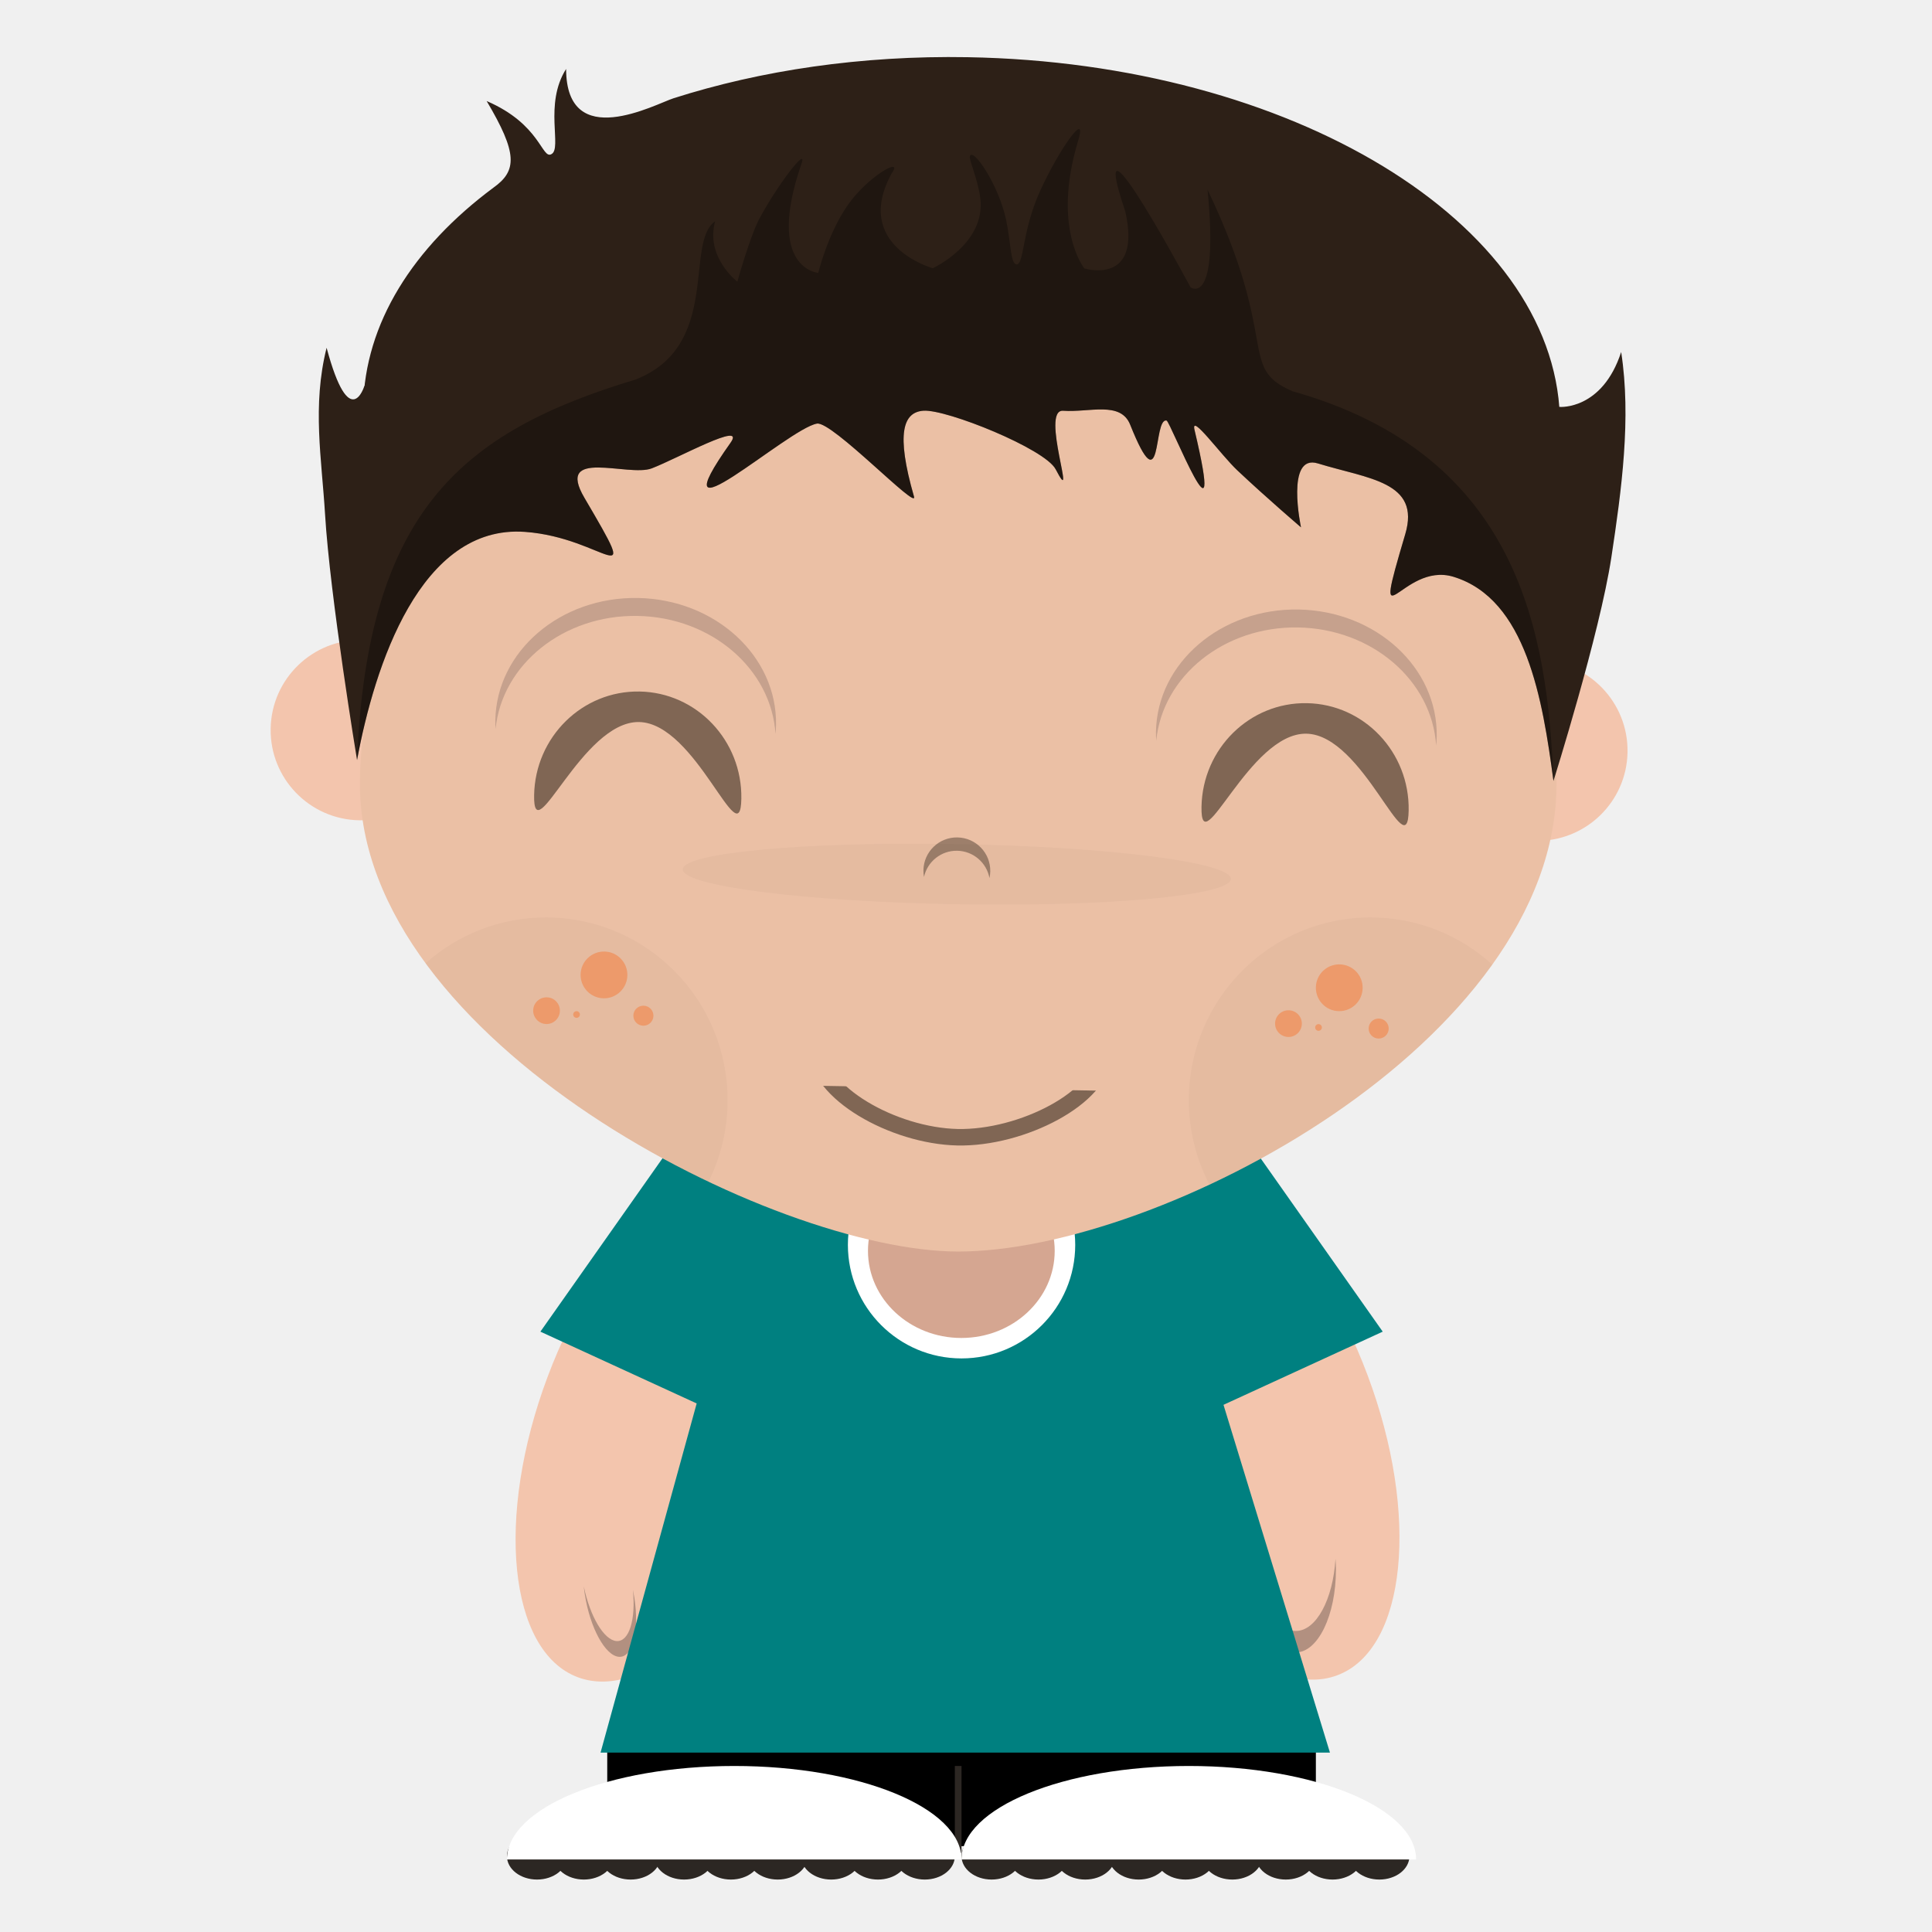
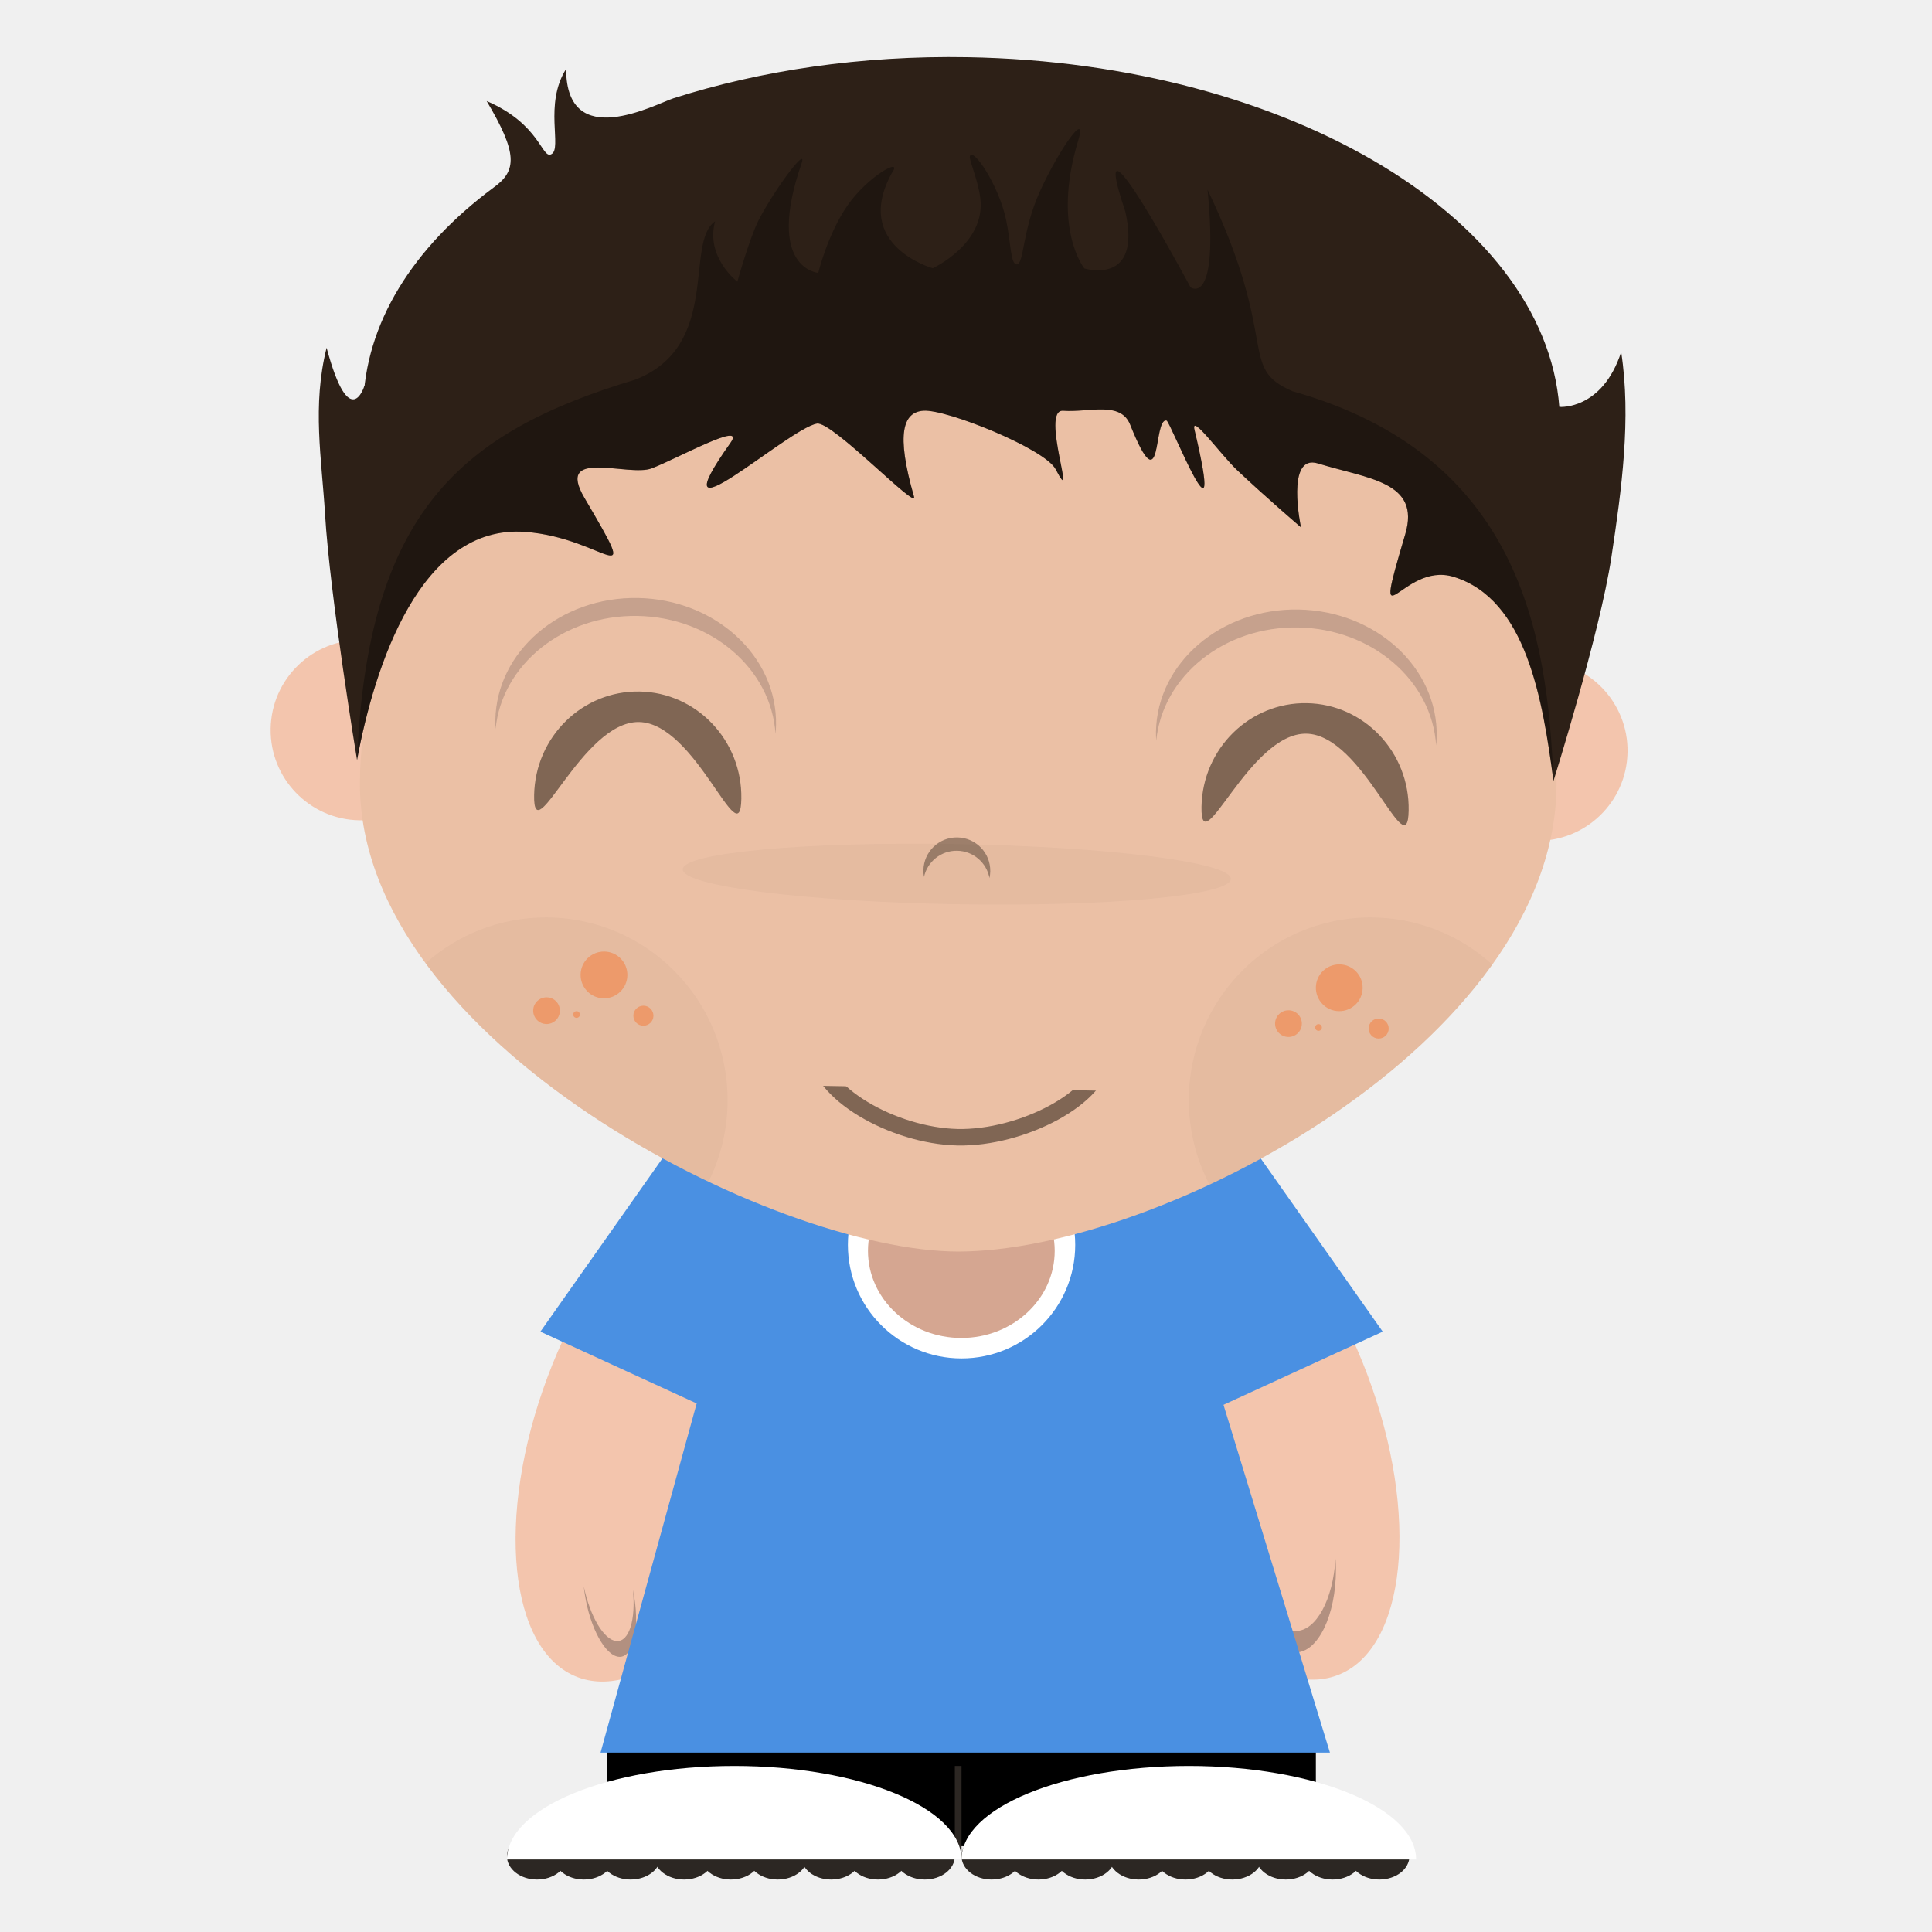
<svg xmlns="http://www.w3.org/2000/svg" width="480mm" height="480mm" viewBox="0 0 1700.787 1700.787" id="svg5685" version="1.1">
  <defs id="defs5687" />
  <g id="layer1" transform="translate(0,648.4252)">
    <rect style="opacity:1;fill:#f0f0f0;fill-opacity:1;stroke:none;stroke-width:8.573;stroke-linecap:square;stroke-linejoin:round;stroke-miterlimit:4;stroke-dasharray:none;stroke-opacity:1" id="rect6601" width="1700" height="1700" x="0" y="-647.638" rx="16.055" />
    <g id="g6536" transform="matrix(1.693735,0,0,1.693735,202.5018,-688.3494)">
      <g id="g6443">
        <path d="m 279.44,631.904 c 35.95,13.457 43.003,83.309 15.732,156.054 C 267.933,860.703 216.674,908.777 180.756,895.32 144.806,881.863 137.753,811.979 165.024,739.266 192.263,666.521 243.523,618.447 279.44,631.904 Z m 0,0" id="bezier2-3" style="fill:#f3c5ad;stroke:none" />
        <path d="m 196.058,927.534 0,55.583 368.309,0 0,-55.583 -368.309,0 z m 0,0" id="bezier-0" style="fill:#000000;stroke:none" />
        <path d="m 200.915,876.522 c -6.531,-0.428 -13.803,-12.783 -17.044,-28.372 0.132,1.347 0.308,2.706 0.529,4.076 2.704,17.467 10.663,32.012 17.779,32.481 7.144,0.453 10.67,-13.308 7.967,-30.776 -0.237,-1.399 -0.486,-2.754 -0.763,-4.093 1.605,15.475 -1.936,27.112 -8.467,26.683 l 0,0 z m 0,0" id="bezier3-3" style="fill:#1a1718;fill-opacity:0.3;stroke:none" />
        <path d="m 476.8,630.898 c -35.95,13.457 -43.003,83.309 -15.732,156.054 27.239,72.745 78.498,120.819 114.416,107.362 35.95,-13.457 43.003,-83.342 15.732,-156.054 C 563.977,665.516 512.717,617.441 476.8,630.898 Z m 0,0" id="bezier4-9" style="fill:#f3c5ad;stroke:none" />
        <path d="m 553.965,871.269 c -10.629,0 -19.34,-16.317 -20.673,-37.478 -0.13,1.82 -0.195,3.673 -0.195,5.558 0,23.793 9.329,43.068 20.835,43.068 11.507,0 20.868,-19.275 20.868,-43.068 0,-1.885 -0.098,-3.738 -0.228,-5.558 -1.3,21.128 -10.044,37.478 -20.608,37.478 l 0,0 z m 0,0" id="bezier5-3" style="fill:#1a1718;fill-opacity:0.3;stroke:none" />
-         <path style="fill:#008080;fill-opacity:1;stroke:none" d="m 599.114,715.703 -63.579,-90.265 -51.227,23.533 -4.551,-14.855 -204.486,0 -3.51,12.872 -46.871,-21.55 -63.579,90.265 81.229,37.315 -49.959,181.473 379.1,0 -55.323,-180.758 82.756,-38.03 z m 0,0" id="bezier6-1" />
+         <path style="fill:#4A90E2;fill-opacity:1;stroke:none" d="m 599.114,715.703 -63.579,-90.265 -51.227,23.533 -4.551,-14.855 -204.486,0 -3.51,12.872 -46.871,-21.55 -63.579,90.265 81.229,37.315 -49.959,181.473 379.1,0 -55.323,-180.758 82.756,-38.03 z m 0,0" id="bezier6-1" />
        <path d="m 380.196,729.614 c 32.635,0 59.093,-26.426 59.093,-59.028 0,-32.602 -26.459,-59.028 -59.093,-59.028 -32.602,0 -59.061,26.426 -59.061,59.028 0,32.602 26.459,59.028 59.061,59.028 z m 0,0" id="bezier7-0" style="fill:#ffffff;stroke:none" />
        <path d="m 380.099,718.985 c 26.816,0 48.529,-20.283 48.529,-45.279 0,-24.996 -21.713,-45.246 -48.529,-45.246 -26.816,0 -48.529,20.25 -48.529,45.246 0,24.996 21.713,45.279 48.529,45.279 z m 0,0" id="bezier8-1" style="fill:#d5a691;stroke:none" />
        <path d="m 376.718,941.446 0,45.149 3.478,0 0,-45.149 -3.478,0 z m 0,0" id="bezier18-1" style="fill:#2c2723;stroke:none" />
        <path d="m 159.556,1000.475 c 8.646,0 15.635,-5.428 15.635,-12.157 0,-6.696 -6.988,-12.157 -15.635,-12.157 -8.614,0 -15.635,5.461 -15.635,12.157 0,6.728 7.021,12.157 15.635,12.157 z m 0,0" id="bezier30-5" style="fill:#2c2723;stroke:none" />
        <path d="m 183.901,1000.475 c 8.614,0 15.635,-5.428 15.635,-12.157 0,-6.696 -7.021,-12.157 -15.635,-12.157 -8.646,0 -15.635,5.461 -15.635,12.157 0,6.728 6.988,12.157 15.635,12.157 z m 0,0" id="bezier31-9" style="fill:#2c2723;stroke:none" />
        <path d="m 208.215,1000.475 c 8.646,0 15.635,-5.428 15.635,-12.157 0,-6.696 -6.988,-12.157 -15.635,-12.157 -8.646,0 -15.635,5.461 -15.635,12.157 0,6.728 6.988,12.157 15.635,12.157 z m 0,0" id="bezier32-9" style="fill:#2c2723;stroke:none" />
        <path d="m 236.006,1000.475 c 8.646,0 15.635,-5.428 15.635,-12.157 0,-6.696 -6.988,-12.157 -15.635,-12.157 -8.646,0 -15.635,5.461 -15.635,12.157 0,6.728 6.988,12.157 15.635,12.157 z m 0,0" id="bezier33-8" style="fill:#2c2723;stroke:none" />
        <path d="m 260.32,1000.475 c 8.646,0 15.635,-5.428 15.635,-12.157 0,-6.696 -6.988,-12.157 -15.635,-12.157 -8.614,0 -15.635,5.461 -15.635,12.157 0,6.728 7.021,12.157 15.635,12.157 z m 0,0" id="bezier34-7" style="fill:#2c2723;stroke:none" />
        <path d="m 284.665,1000.475 c 8.614,0 15.635,-5.428 15.635,-12.157 0,-6.696 -7.021,-12.157 -15.635,-12.157 -8.646,0 -15.635,5.461 -15.635,12.157 0,6.728 6.988,12.157 15.635,12.157 z m 0,0" id="bezier35-5" style="fill:#2c2723;stroke:none" />
        <path d="m 312.457,1000.475 c 8.646,0 15.635,-5.428 15.635,-12.157 0,-6.696 -6.988,-12.157 -15.635,-12.157 -8.646,0 -15.635,5.461 -15.635,12.157 0,6.728 6.988,12.157 15.635,12.157 z m 0,0" id="bezier36-3" style="fill:#2c2723;stroke:none" />
        <path d="m 336.77,1000.475 c 8.646,0 15.635,-5.428 15.635,-12.157 0,-6.696 -6.988,-12.157 -15.635,-12.157 -8.646,0 -15.635,5.461 -15.635,12.157 0,6.728 6.988,12.157 15.635,12.157 z m 0,0" id="bezier37-3" style="fill:#2c2723;stroke:none" />
        <path d="m 361.084,1000.475 c 8.646,0 15.635,-5.428 15.635,-12.157 0,-6.696 -6.988,-12.157 -15.635,-12.157 -8.614,0 -15.635,5.461 -15.635,12.157 0,6.728 7.021,12.157 15.635,12.157 z m 0,0" id="bezier38-7" style="fill:#2c2723;stroke:none" />
        <path d="m 395.831,1000.475 c 8.646,0 15.635,-5.428 15.635,-12.157 0,-6.696 -6.988,-12.157 -15.635,-12.157 -8.614,0 -15.635,5.461 -15.635,12.157 0,6.728 7.021,12.157 15.635,12.157 z m 0,0" id="bezier39-5" style="fill:#2c2723;stroke:none" />
        <path d="m 420.177,1000.475 c 8.614,0 15.635,-5.428 15.635,-12.157 0,-6.696 -7.021,-12.157 -15.635,-12.157 -8.646,0 -15.635,5.461 -15.635,12.157 0,6.728 6.988,12.157 15.635,12.157 z m 0,0" id="bezier40-1" style="fill:#2c2723;stroke:none" />
        <path d="m 444.49,1000.475 c 8.646,0 15.635,-5.428 15.635,-12.157 0,-6.696 -6.988,-12.157 -15.635,-12.157 -8.646,0 -15.635,5.461 -15.635,12.157 0,6.728 6.988,12.157 15.635,12.157 z m 0,0" id="bezier41-6" style="fill:#2c2723;stroke:none" />
        <path d="m 472.281,1000.475 c 8.646,0 15.635,-5.428 15.635,-12.157 0,-6.696 -6.988,-12.157 -15.635,-12.157 -8.646,0 -15.635,5.461 -15.635,12.157 0,6.728 6.988,12.157 15.635,12.157 z m 0,0" id="bezier42-5" style="fill:#2c2723;stroke:none" />
        <path d="m 496.595,1000.475 c 8.646,0 15.635,-5.428 15.635,-12.157 0,-6.696 -6.988,-12.157 -15.635,-12.157 -8.614,0 -15.635,5.461 -15.635,12.157 0,6.728 7.021,12.157 15.635,12.157 z m 0,0" id="bezier43-0" style="fill:#2c2723;stroke:none" />
        <path d="m 520.941,1000.475 c 8.614,0 15.635,-5.428 15.635,-12.157 0,-6.696 -7.021,-12.157 -15.635,-12.157 -8.646,0 -15.635,5.461 -15.635,12.157 0,6.728 6.988,12.157 15.635,12.157 z m 0,0" id="bezier44-1" style="fill:#2c2723;stroke:none" />
        <path d="m 548.732,1000.475 c 8.614,0 15.635,-5.428 15.635,-12.157 0,-6.696 -7.021,-12.157 -15.635,-12.157 -8.646,0 -15.635,5.461 -15.635,12.157 0,6.728 6.988,12.157 15.635,12.157 z m 0,0" id="bezier45-2" style="fill:#2c2723;stroke:none" />
        <path d="m 573.045,1000.475 c 8.646,0 15.635,-5.428 15.635,-12.157 0,-6.696 -6.988,-12.157 -15.635,-12.157 -8.646,0 -15.635,5.461 -15.635,12.157 0,6.728 6.988,12.157 15.635,12.157 z m 0,0" id="bezier46-9" style="fill:#2c2723;stroke:none" />
        <path d="m 597.359,1000.475 c 8.646,0 15.635,-5.428 15.635,-12.157 0,-6.696 -6.988,-12.157 -15.635,-12.157 -8.614,0 -15.635,5.461 -15.635,12.157 0,6.728 7.021,12.157 15.635,12.157 z m 0,0" id="bezier47-9" style="fill:#2c2723;stroke:none" />
        <path d="m 262.075,941.446 c -65.269,0 -118.154,21.746 -118.154,48.594 l 236.275,0 c 0,-26.849 -52.885,-48.594 -118.121,-48.594 l 0,0 z m 0,0" id="bezier49-0" style="fill:#ffffff;stroke:none" />
        <path d="m 498.35,941.446 c -65.237,0 -118.154,21.746 -118.154,48.594 l 236.275,0 c 0,-26.849 -52.885,-48.594 -118.121,-48.594 l 0,0 z m 0,0" id="bezier50-0" style="fill:#ffffff;stroke:none" />
      </g>
      <g id="g6417">
        <path d="m 67.191,449.922 c 25.902,0.452 47.263,-20.176 47.715,-46.046 0.452,-25.902 -20.176,-47.263 -46.078,-47.715 -25.902,-0.452 -47.263,20.176 -47.715,46.078 -0.452,25.87 20.177,47.231 46.079,47.683 z m 0,0" id="bezier9-4" style="fill:#f3c5ad;stroke:none" />
        <path d="m 678.637,460.595 c 25.902,0.452 47.263,-20.176 47.715,-46.046 0.452,-25.902 -20.176,-47.263 -46.078,-47.715 -25.902,-0.452 -47.263,20.176 -47.715,46.078 -0.452,25.87 20.177,47.231 46.079,47.683 z m 0,0" id="bezier10-5" style="fill:#f3c5ad;stroke:none" />
        <path style="fill:#ebc0a5;fill-opacity:1;stroke:none" d="m 378.473,674.064 c 104.889,-0.007 310.971,-108.858 310.971,-243.101 0,-134.244 -139.217,-243.069 -310.971,-243.069 -171.754,0 -310.971,108.825 -310.971,243.069 0,134.244 215.252,243.107 310.971,243.101 z" id="bezier11-6" />
        <path id="bezier29-2" d="m 592.776,500.426 c -52.17,0 -94.428,42.518 -94.428,94.98 0,15.847 3.917,30.748 10.742,43.881 56.697,-26.513 112.761,-66.544 146.969,-114.35 -16.745,-15.221 -38.922,-24.512 -63.282,-24.512 z" style="fill:#0a0a0a;fill-opacity:0.031;stroke:none" />
        <path id="bezier28-4" d="m 164.173,500.426 c -23.987,0 -45.868,8.999 -62.52,23.807 34.664,47.208 91.057,86.867 147.038,113.512 6.329,-12.749 9.904,-27.118 9.904,-42.338 0,-52.462 -42.285,-94.98 -94.422,-94.98 z" style="fill:#0a0a0a;fill-opacity:0.031;stroke:none" />
        <path style="opacity:0.65;fill:#2d2017;fill-opacity:0.863;stroke:none;stroke-width:8.573;stroke-miterlimit:4;stroke-dasharray:none" d="m 265.756,438.759 c -0.529,30.322 -23.434,-39.388 -53.172,-39.907 -29.737,-0.519 -55.061,68.349 -54.532,38.027 0.528,-30.257 25.072,-54.406 54.809,-53.887 29.737,0.519 53.423,25.51 52.895,55.767 l 0,0 z m 0,0" id="bezier12-3" />
        <path style="opacity:0.65;fill:#2d2017;fill-opacity:0.863;stroke:none;stroke-width:8.573;stroke-miterlimit:4;stroke-dasharray:none" d="m 612.596,444.813 c -0.529,30.322 -23.434,-39.388 -53.172,-39.907 -29.737,-0.519 -55.029,68.35 -54.499,38.028 0.528,-30.257 25.039,-54.406 54.776,-53.887 29.737,0.519 53.423,25.51 52.895,55.767 l 0,0 z m 0,0" id="bezier13-5" />
        <path style="opacity:0.65;fill:#b29080;fill-opacity:1;stroke:none;stroke-width:8.573;stroke-miterlimit:4;stroke-dasharray:none" d="m 555.186,349.696 c 38.512,0.672 69.574,27.71 71.685,61.361 0.157,-1.525 0.281,-3.083 0.309,-4.643 0.625,-35.782 -31.531,-65.342 -71.831,-66.045 -40.267,-0.703 -73.468,27.716 -74.092,63.498 -0.027,1.56 0.043,3.122 0.146,4.651 3.283,-33.525 35.271,-59.494 73.783,-58.822 l 0,0 z m 0,0" id="bezier14-7" />
        <path style="opacity:0.65;fill:#b29080;fill-opacity:1;stroke:none;stroke-width:8.573;stroke-miterlimit:4;stroke-dasharray:none" d="m 211.792,343.702 c 38.544,0.673 69.607,27.71 71.718,61.362 0.124,-1.526 0.249,-3.084 0.276,-4.644 0.625,-35.782 -31.531,-65.342 -71.831,-66.045 -40.267,-0.703 -73.435,27.717 -74.06,63.499 -0.027,1.56 0.011,3.121 0.114,4.651 3.283,-33.525 35.271,-59.494 73.783,-58.822 l 0,0 z m 0,0" id="bezier15-4" />
        <path style="fill:#2d2017;fill-opacity:1;stroke:none" d="m 69.499,245.055 c -0.234,-3.353 -0.338,-6.735 -0.279,-10.115 0.757,-43.354 25.991,-82.836 67.689,-113.837 12.389,-8.807 12.548,-17.908 -3.531,-45.02 28.058,12.079 28.651,30.391 33.641,27.617 5.786,-2.92 -4.011,-25.951 7.655,-44.283 0.122,43.51 46.413,18.26 55.796,15.238 45.376,-14.487 97.56,-22.322 153.005,-21.354 168.543,2.942 304.316,85.968 307.695,186.676 L 69.777,229.13 Z" id="bezier16-3" />
        <path style="fill:#2d2017;fill-opacity:1;stroke:none" d="M 691.254,235.069 69.798,224.222 c 0,0 -7.579,24.953 -19.603,-19.903 -7.582,30.261 -2.54,57.695 -0.812,86.467 2.576,42.896 16.632,127.841 16.632,127.841 9.074,-49.044 32.876,-122.52 87.257,-118.612 41.857,3.008 61.764,34.817 30.932,-17.691 -15.397,-26.222 22.843,-10.699 34.948,-15.305 13.202,-5.024 49.393,-25.168 40.962,-13.285 -40.204,56.67 29.681,-7.325 44.944,-9.994 7.874,-1.377 52.669,45.669 50.443,37.944 -9.508,-32.988 -5.635,-43.919 4.928,-44.64 12.021,-0.821 63.172,19.805 68.7,30.447 11.849,22.808 -8.2,-31.277 3.863,-30.423 13.69,0.969 29.899,-5.189 34.868,7.257 17.103,42.842 11.663,-3.707 18.92,-2.168 1.934,0.41 31.296,75.487 14.518,4.845 -2.151,-9.056 13.695,12.994 22.239,21.034 15.771,14.839 33.095,29.611 33.095,29.611 0,0 -8.191,-38.439 8.808,-33.201 26.071,8.034 53.497,9.383 45.386,36.755 -18.167,61.309 -1.994,13.897 25.055,22.153 37.899,11.568 46.319,63.742 51.982,106.128 0,0 24.079,-76.617 30.08,-116.163 5.346,-35.233 10.404,-72.472 5.109,-106.787 -9.818,30.157 -31.795,28.538 -31.795,28.538 z" id="bezier17-7" />
        <path style="opacity:0.65;fill:#2d2017;fill-opacity:0.627;stroke:none;stroke-width:8.573;stroke-miterlimit:4;stroke-dasharray:none" d="m 377.933,465.749 c 8.417,0.147 15.333,6.249 16.787,14.207 0.247,-1.134 0.397,-2.269 0.418,-3.471 0.167,-9.587 -7.464,-17.49 -17.084,-17.658 -9.587,-0.167 -17.49,7.464 -17.658,17.052 -0.021,1.202 0.089,2.342 0.297,3.484 1.731,-7.902 8.855,-13.759 17.24,-13.613 l 0,0 z m 0,0" id="bezier19-4" />
        <path d="m 576.313,549.12 c 6.727,0.117 12.25,-5.248 12.367,-11.943 0.117,-6.727 -5.215,-12.25 -11.943,-12.367 -6.727,-0.117 -12.25,5.215 -12.367,11.943 -0.117,6.695 5.215,12.25 11.943,12.367 z m 0,0" id="bezier20-5" style="fill:#f6742c;fill-opacity:0.455;stroke:none" />
        <path d="m 596.903,563.361 c 2.892,0.051 5.273,-2.249 5.323,-5.109 0.051,-2.892 -2.249,-5.241 -5.142,-5.291 -2.86,-0.05 -5.24,2.217 -5.291,5.109 -0.05,2.86 2.249,5.241 5.109,5.291 z m 0,0" id="bezier21-7" style="fill:#f6742c;fill-opacity:0.455;stroke:none" />
        <path d="m 550.006,562.542 c 3.835,0.067 7.009,-2.999 7.076,-6.834 0.067,-3.835 -2.999,-6.977 -6.834,-7.044 -3.835,-0.067 -7.009,2.966 -7.076,6.801 -0.067,3.835 2.999,7.009 6.833,7.076 z m 0,0" id="bezier22-3" style="fill:#f6742c;fill-opacity:0.455;stroke:none" />
        <path d="m 565.699,559.338 c 0.975,0.017 1.769,-0.749 1.785,-1.692 0.017,-0.975 -0.749,-1.769 -1.724,-1.786 -0.942,-0.016 -1.736,0.75 -1.753,1.725 -0.016,0.942 0.75,1.736 1.692,1.753 z m 0,0" id="bezier23-6" style="fill:#f6742c;fill-opacity:0.455;stroke:none" />
        <path d="m 194.151,542.449 c 6.727,0.117 12.25,-5.248 12.367,-11.943 0.117,-6.727 -5.215,-12.25 -11.943,-12.367 -6.695,-0.117 -12.25,5.215 -12.367,11.943 -0.117,6.695 5.248,12.25 11.943,12.367 z m 0,0" id="bezier24-8" style="fill:#f6742c;fill-opacity:0.455;stroke:none" />
        <path d="m 214.773,556.691 c 2.86,0.05 5.241,-2.249 5.291,-5.109 0.051,-2.892 -2.249,-5.241 -5.109,-5.291 -2.892,-0.051 -5.273,2.216 -5.323,5.109 -0.05,2.86 2.249,5.241 5.142,5.291 z m 0,0" id="bezier25-5" style="fill:#f6742c;fill-opacity:0.455;stroke:none" />
        <path d="m 164.399,555.811 c 3.835,0.067 6.977,-2.999 7.044,-6.834 0.067,-3.835 -2.967,-6.976 -6.802,-7.043 -3.835,-0.067 -7.009,2.966 -7.076,6.801 -0.067,3.835 2.999,7.009 6.833,7.076 z m 0,0" id="bezier26-6" style="fill:#f6742c;fill-opacity:0.455;stroke:none" />
        <path d="m 180.092,552.607 c 0.942,0.016 1.736,-0.75 1.753,-1.692 0.017,-0.975 -0.749,-1.769 -1.692,-1.785 -0.975,-0.017 -1.769,0.749 -1.786,1.724 -0.017,0.942 0.75,1.736 1.725,1.753 z m 0,0" id="bezier27-4" style="fill:#f6742c;fill-opacity:0.455;stroke:none" />
        <path style="fill:#191919;fill-opacity:0.031;stroke:none" d="m 377.447,493.536 c 78.681,1.373 142.568,-4.501 142.718,-13.146 0.15,-8.612 -63.492,-16.713 -142.173,-18.086 -78.649,-1.373 -142.535,4.502 -142.685,13.114 -0.151,8.645 63.491,16.745 142.14,18.118 z m 0,0" id="bezier48-0" />
        <path id="path4248-3" d="m 552.244,226.927 c -28.864,-12.391 -6.008,-24.981 -44.173,-104.762 6.024,61.59 -8.828,50.76 -8.828,50.76 0,0 -9.477,-17.691 -19.083,-33.942 -13.682,-23.146 -27.625,-43.369 -14.809,-5.378 8.684,38.796 -21.311,29.485 -21.311,29.485 0,0 -16.995,-20.835 -3.25,-66.295 5.186,-17.036 -10.043,4.602 -19.842,26.228 -9.384,20.712 -8.185,37.956 -12.092,37.951 -3.24,-0.004 -2.982,-11.251 -5.485,-23.102 -3.875,-18.349 -17.425,-38.133 -18.846,-33.039 -0.51,1.83 4.263,12.153 5.44,21.848 2.867,23.63 -24.713,36.299 -24.713,36.299 0,0 -42.06,-11.681 -21.267,-49.473 6.251,-8.769 -12.49,1.63 -23.03,16.82 -10.374,14.95 -15.221,35.072 -15.221,35.072 0,0 -27.604,-2.064 -8.69,-56.861 3.305,-9.576 -13.137,12.042 -22.248,29.335 -5.024,10.074 -11.105,32.105 -11.105,32.105 0,0 -16.731,-12.717 -11.558,-31.38 -16.126,11.049 3.383,64.932 -41.532,82.296 C 120.07,248.143 71.423,289.65 66.014,418.627 75.088,369.583 98.89,296.107 153.271,300.015 c 41.857,3.008 61.764,34.817 30.932,-17.691 -15.397,-26.222 22.843,-10.699 34.948,-15.305 13.202,-5.024 49.393,-25.168 40.962,-13.285 -40.204,56.67 29.681,-7.325 44.944,-9.994 7.874,-1.377 52.669,45.669 50.443,37.944 -9.508,-32.988 -5.635,-43.919 4.928,-44.64 12.021,-0.821 63.172,19.805 68.7,30.447 11.849,22.808 -8.2,-31.277 3.863,-30.423 13.69,0.969 29.899,-5.189 34.868,7.257 17.103,42.842 11.663,-3.707 18.92,-2.168 1.934,0.41 31.296,75.487 14.518,4.845 -2.151,-9.056 13.695,12.994 22.239,21.034 15.771,14.839 33.095,29.611 33.095,29.611 0,0 -8.191,-38.439 8.808,-33.201 26.071,8.034 53.497,9.383 45.386,36.755 -18.167,61.309 -1.994,13.897 25.055,22.153 37.899,11.568 46.319,63.742 51.982,106.128 C 684.829,353.082 670.292,260.165 552.244,226.927 Z" style="fill:#000000;fill-opacity:0.31;stroke:none" />
        <path id="bezier52-0" stroke-miterlimit="4" d="m 453.939,571.636 c -0.388,22.213 -42.52,43.763 -75.875,43.014 -33.355,-0.749 -73.22,-23.429 -72.833,-45.61 0.391,-22.378 33.945,-39.87 75.06,-39.153 41.115,0.718 74.038,19.371 73.648,41.749 z" style="opacity:0.65;fill:none;stroke:#2d2017;stroke-width:8.573;stroke-miterlimit:4;stroke-dasharray:none;stroke-opacity:0.863" />
        <path id="bezier53-3" d="m 272.76,518.165 -1.207,69.152 211.93,3.699 1.207,-69.152 -211.93,-3.699 z m 0,0" style="fill:#ebc0a5;fill-opacity:1;stroke:none" />
      </g>
    </g>
  </g>
</svg>
